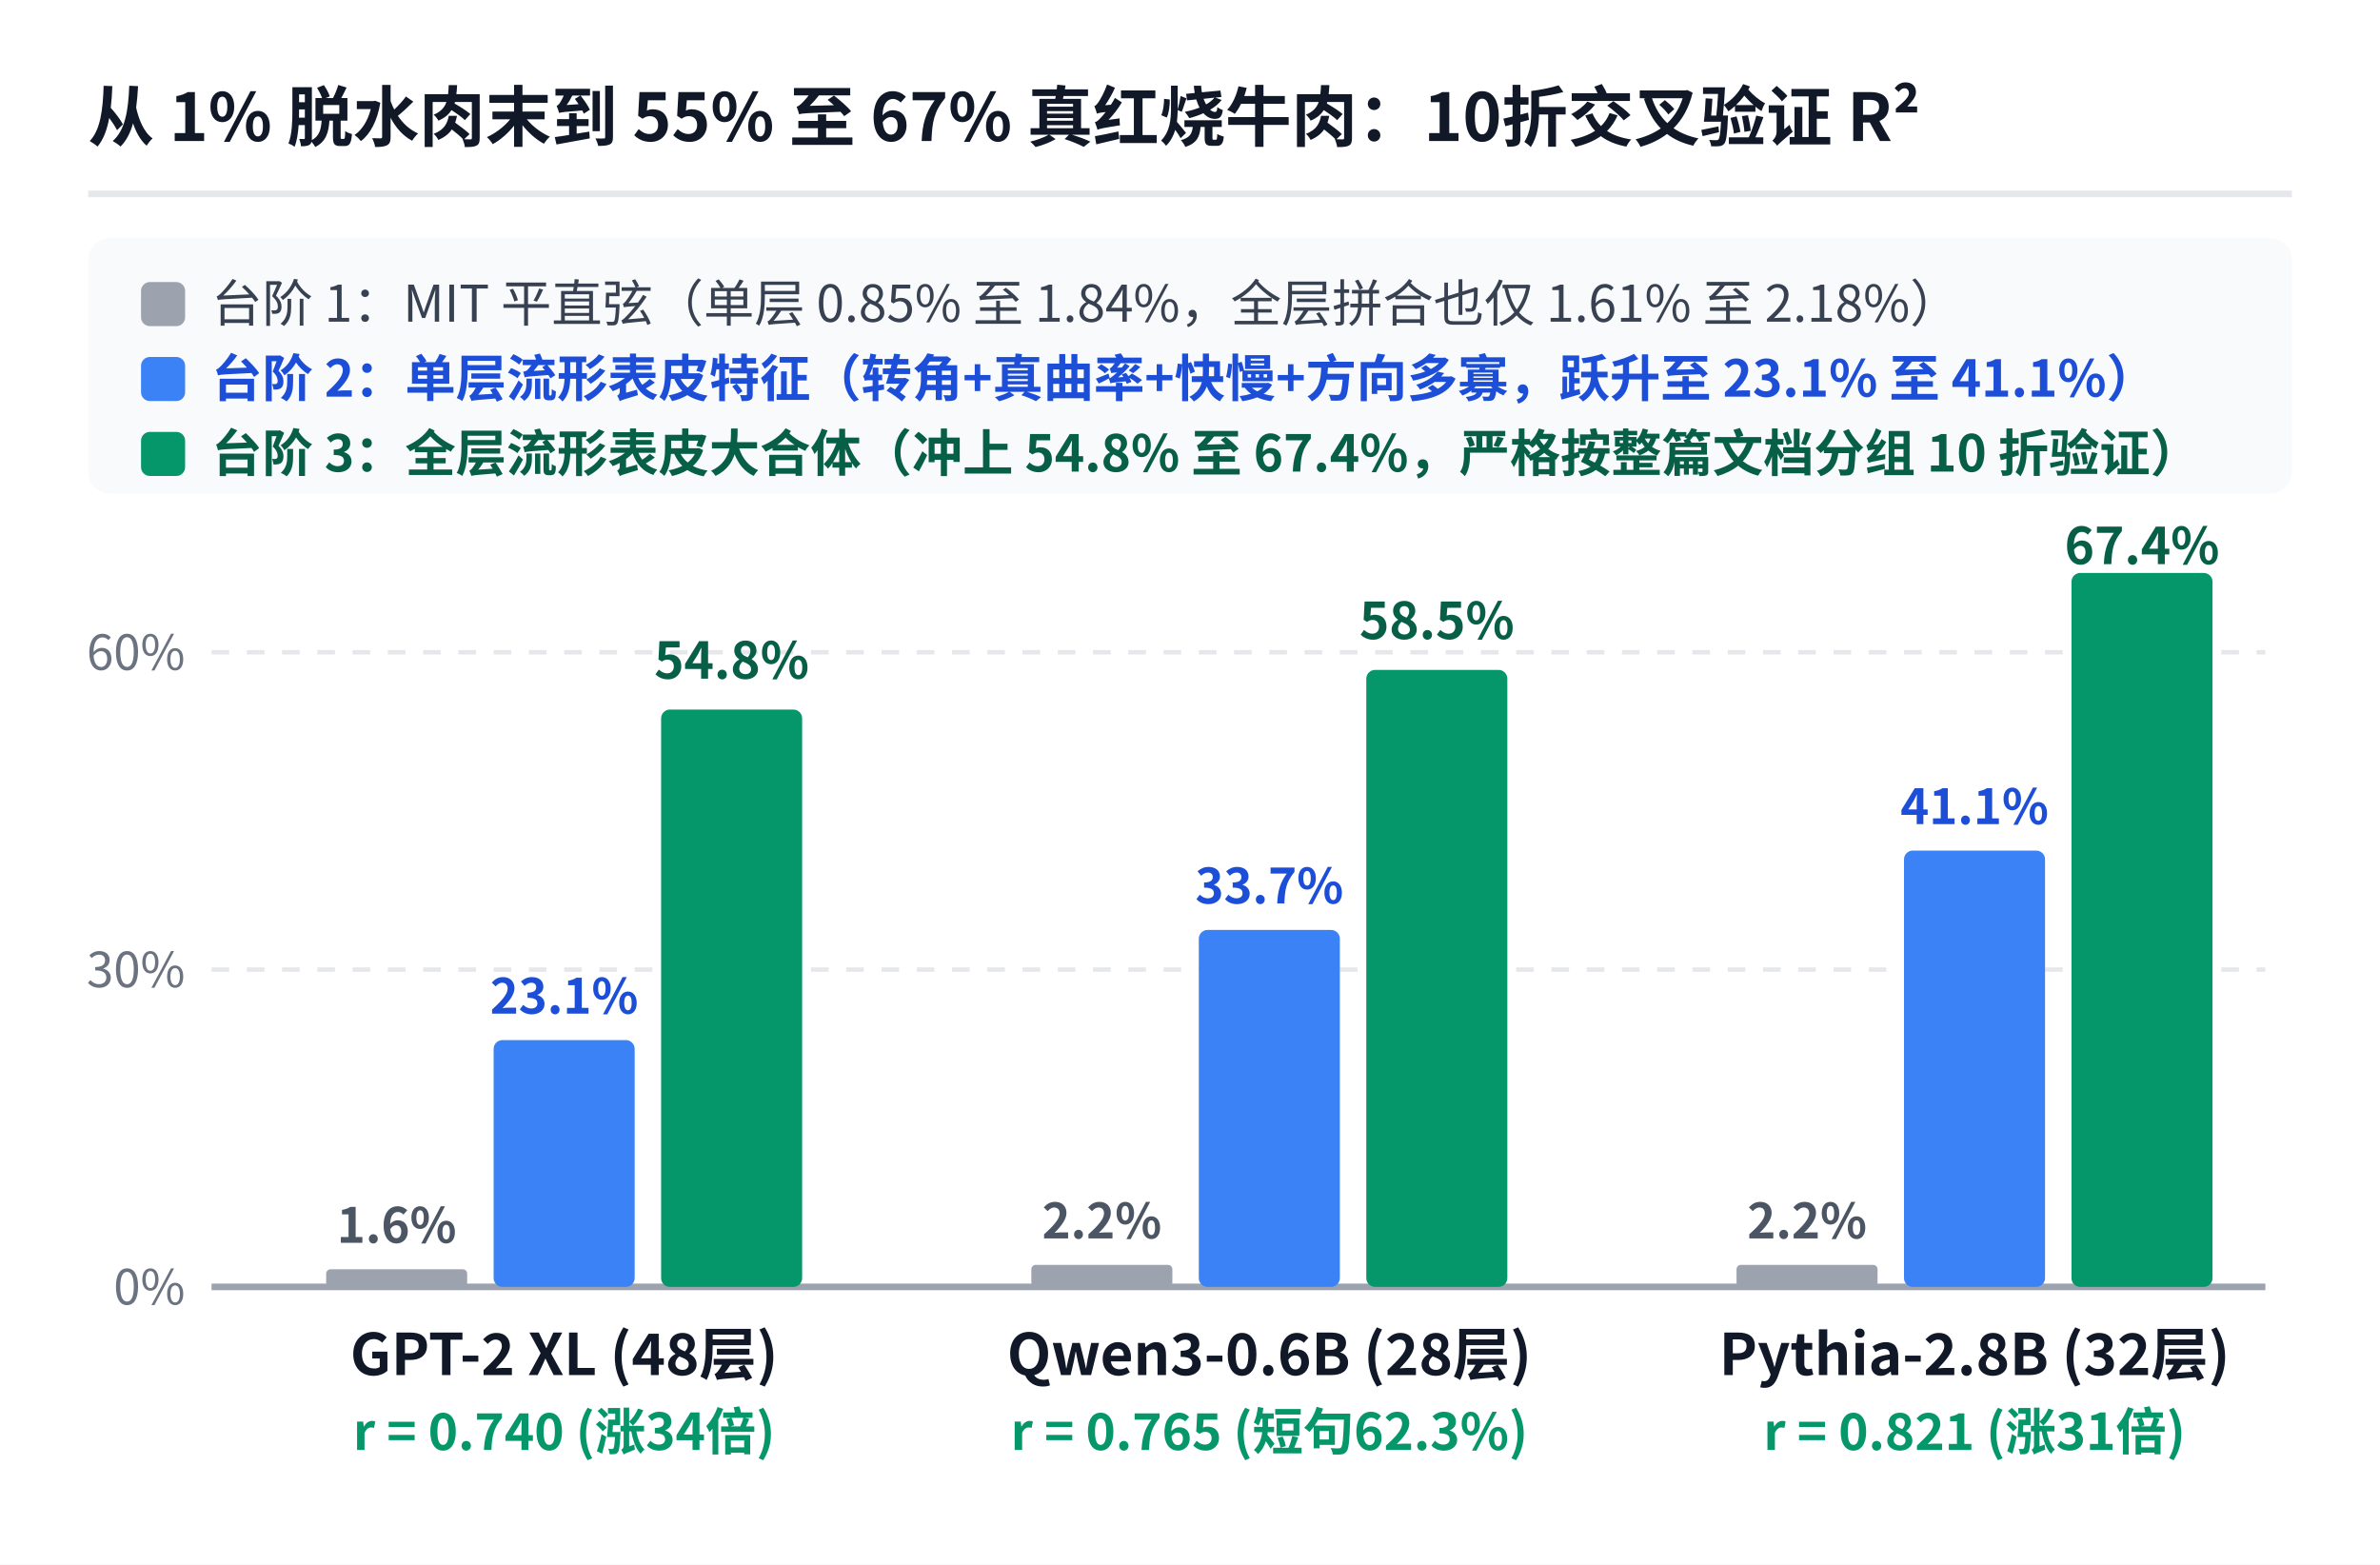
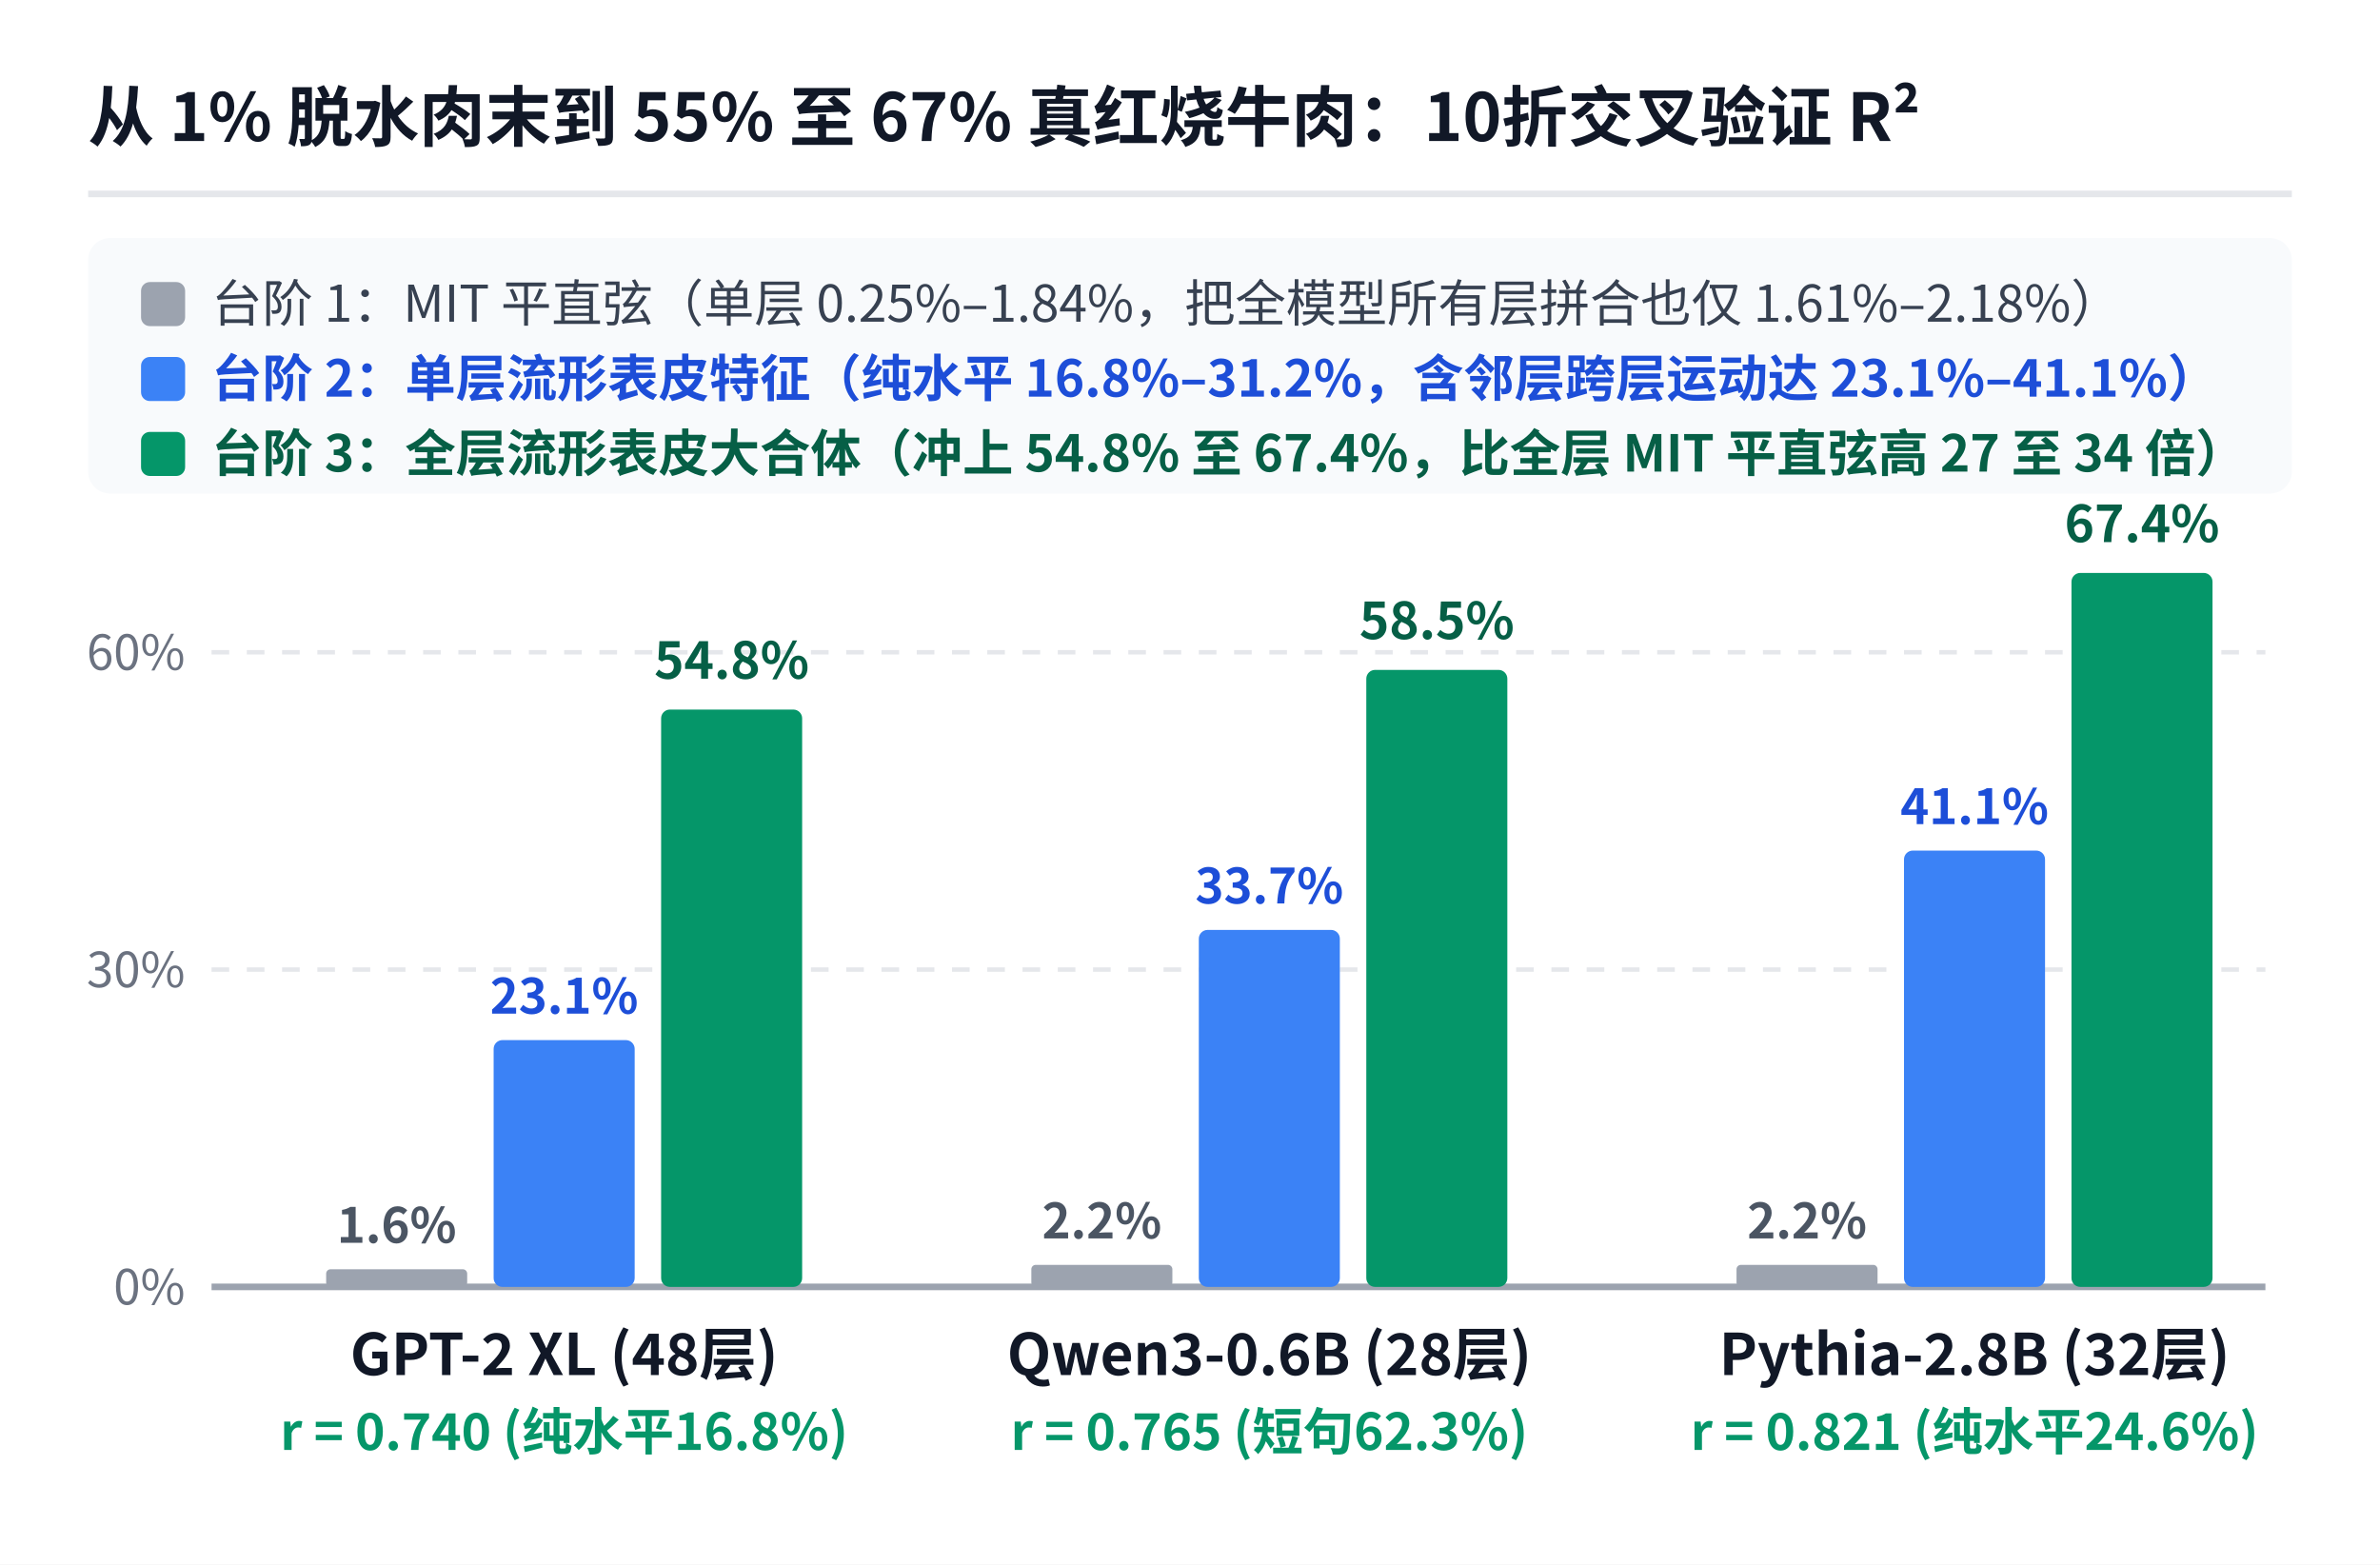
<svg xmlns="http://www.w3.org/2000/svg" viewBox="0 0 540 355" width="540" height="355" font-family="'WenQuanYi Micro Hei', 'Noto Sans CJK SC', sans-serif">
  <rect x="0" y="0" width="540" height="355" fill="#ffffff" />
  <text x="20" y="32" fill="#111827" font-size="15" font-weight="bold">从 1% 脱水肉末到 55% 至 67% 真红烧牛肉：10折交叉验证 R²</text>
  <line x1="20" y1="44" x2="520" y2="44" stroke="#e5e7eb" stroke-width="1.5" />
  <rect x="20" y="54" width="500" height="58" rx="5" fill="#f8fafc" />
  <rect x="32" y="64" width="10" height="10" rx="2" fill="#9ca3af" />
-   <text x="48" y="73" fill="#374151" font-size="11.5">台阶 1：MIT 平直弦（单层 0.85% 至 1.84%，全层拼合也仅 1.61% 至 2.18%）</text>
+   <text x="48" y="73" fill="#374151" font-size="11.5">台阶 1：MIT 平直弦（单层 0.25%–1.84%，把全模型所有层拼合也仅 1.61%–2.18%）</text>
  <rect x="32" y="81" width="10" height="10" rx="2" fill="#3b82f6" />
-   <text x="48" y="90" fill="#1d4ed8" font-size="11.5" font-weight="bold">台阶 2：单层流形表皮特征（转角+真曲率+快慢+方向多寡，跃升至 23.1% 至 41.1%）</text>
+   <text x="48" y="90" fill="#1d4ed8" font-size="11.5" font-weight="bold">台阶 2：单层流形表皮特征（纯水平 16.8%–31.2%，含邻层跨层运动达 23.1%–41.1%）</text>
  <rect x="32" y="98" width="10" height="10" rx="2" fill="#059669" />
-   <text x="48" y="107" fill="#065f46" font-size="11.5" font-weight="bold">台阶 3：全层流形表皮大合体（冲上 54.8% 至 67.4%，严格按整篇文档分组 10 折验证）</text>
+   <text x="48" y="107" fill="#065f46" font-size="11.5" font-weight="bold">台阶 3：全层流形表皮大合体（冲上 54.8% 至 67.4%，比全层 MIT 平直弦高 27 至 34 倍）</text>
  <line x1="48" y1="292" x2="514" y2="292" stroke="#9ca3af" stroke-width="1.5" />
  <line x1="48" y1="220" x2="514" y2="220" stroke="#e5e7eb" stroke-width="1" stroke-dasharray="4 4" />
  <line x1="48" y1="148" x2="514" y2="148" stroke="#e5e7eb" stroke-width="1" stroke-dasharray="4 4" />
  <text x="42" y="296" fill="#6b7280" font-size="11" text-anchor="end">0%</text>
  <text x="42" y="224" fill="#6b7280" font-size="11" text-anchor="end">30%</text>
  <text x="42" y="152" fill="#6b7280" font-size="11" text-anchor="end">60%</text>
  <rect x="74" y="288" width="32" height="4" rx="1" fill="#9ca3af" />
  <text x="90" y="282" fill="#4b5563" font-size="11" font-weight="bold" text-anchor="middle">1.6%</text>
  <rect x="112" y="236" width="32" height="56" rx="2" fill="#3b82f6" />
  <text x="128" y="230" fill="#1d4ed8" font-size="11" font-weight="bold" text-anchor="middle">23.1%</text>
  <rect x="150" y="161" width="32" height="131" rx="2" fill="#059669" />
  <text x="166" y="154" fill="#065f46" font-size="11.5" font-weight="bold" text-anchor="middle">54.8%</text>
  <text x="128" y="312" fill="#111827" font-size="13" font-weight="bold" text-anchor="middle">GPT-2 XL (48层)</text>
-   <text x="128" y="329" fill="#059669" font-size="11.5" font-weight="bold" text-anchor="middle">r = 0.740 (涨34倍)</text>
+   <text x="128" y="329" fill="#059669" font-size="11.5" font-weight="bold" text-anchor="middle">r = 0.740 (纯水平16.8%)</text>
  <rect x="234" y="287" width="32" height="5" rx="1" fill="#9ca3af" />
  <text x="250" y="281" fill="#4b5563" font-size="11" font-weight="bold" text-anchor="middle">2.2%</text>
  <rect x="272" y="211" width="32" height="81" rx="2" fill="#3b82f6" />
  <text x="288" y="205" fill="#1d4ed8" font-size="11" font-weight="bold" text-anchor="middle">33.7%</text>
  <rect x="310" y="152" width="32" height="140" rx="2" fill="#059669" />
  <text x="326" y="145" fill="#065f46" font-size="11.5" font-weight="bold" text-anchor="middle">58.5%</text>
  <text x="288" y="312" fill="#111827" font-size="13" font-weight="bold" text-anchor="middle">Qwen3-0.6B (28层)</text>
  <text x="288" y="329" fill="#059669" font-size="11.5" font-weight="bold" text-anchor="middle">r = 0.765 (短句62.3%)</text>
  <rect x="394" y="287" width="32" height="5" rx="1" fill="#9ca3af" />
  <text x="410" y="281" fill="#4b5563" font-size="11" font-weight="bold" text-anchor="middle">2.2%</text>
  <rect x="432" y="193" width="32" height="99" rx="2" fill="#3b82f6" />
  <text x="448" y="187" fill="#1d4ed8" font-size="11" font-weight="bold" text-anchor="middle">41.1%</text>
  <rect x="470" y="130" width="32" height="162" rx="2" fill="#059669" />
-   <text x="486" y="128" fill="#065f46" font-size="11.5" font-weight="bold" text-anchor="middle">67.4%</text>
+   <text x="486" y="123" fill="#065f46" font-size="11.5" font-weight="bold" text-anchor="middle">67.4%</text>
  <text x="448" y="312" fill="#111827" font-size="13" font-weight="bold" text-anchor="middle">Pythia-2.8B (32层)</text>
-   <text x="448" y="329" fill="#059669" font-size="11.5" font-weight="bold" text-anchor="middle">r = 0.821 (涨31倍)</text>
+   <text x="448" y="329" fill="#059669" font-size="11.5" font-weight="bold" text-anchor="middle">r = 0.821 (纯水平24.6%)</text>
</svg>
